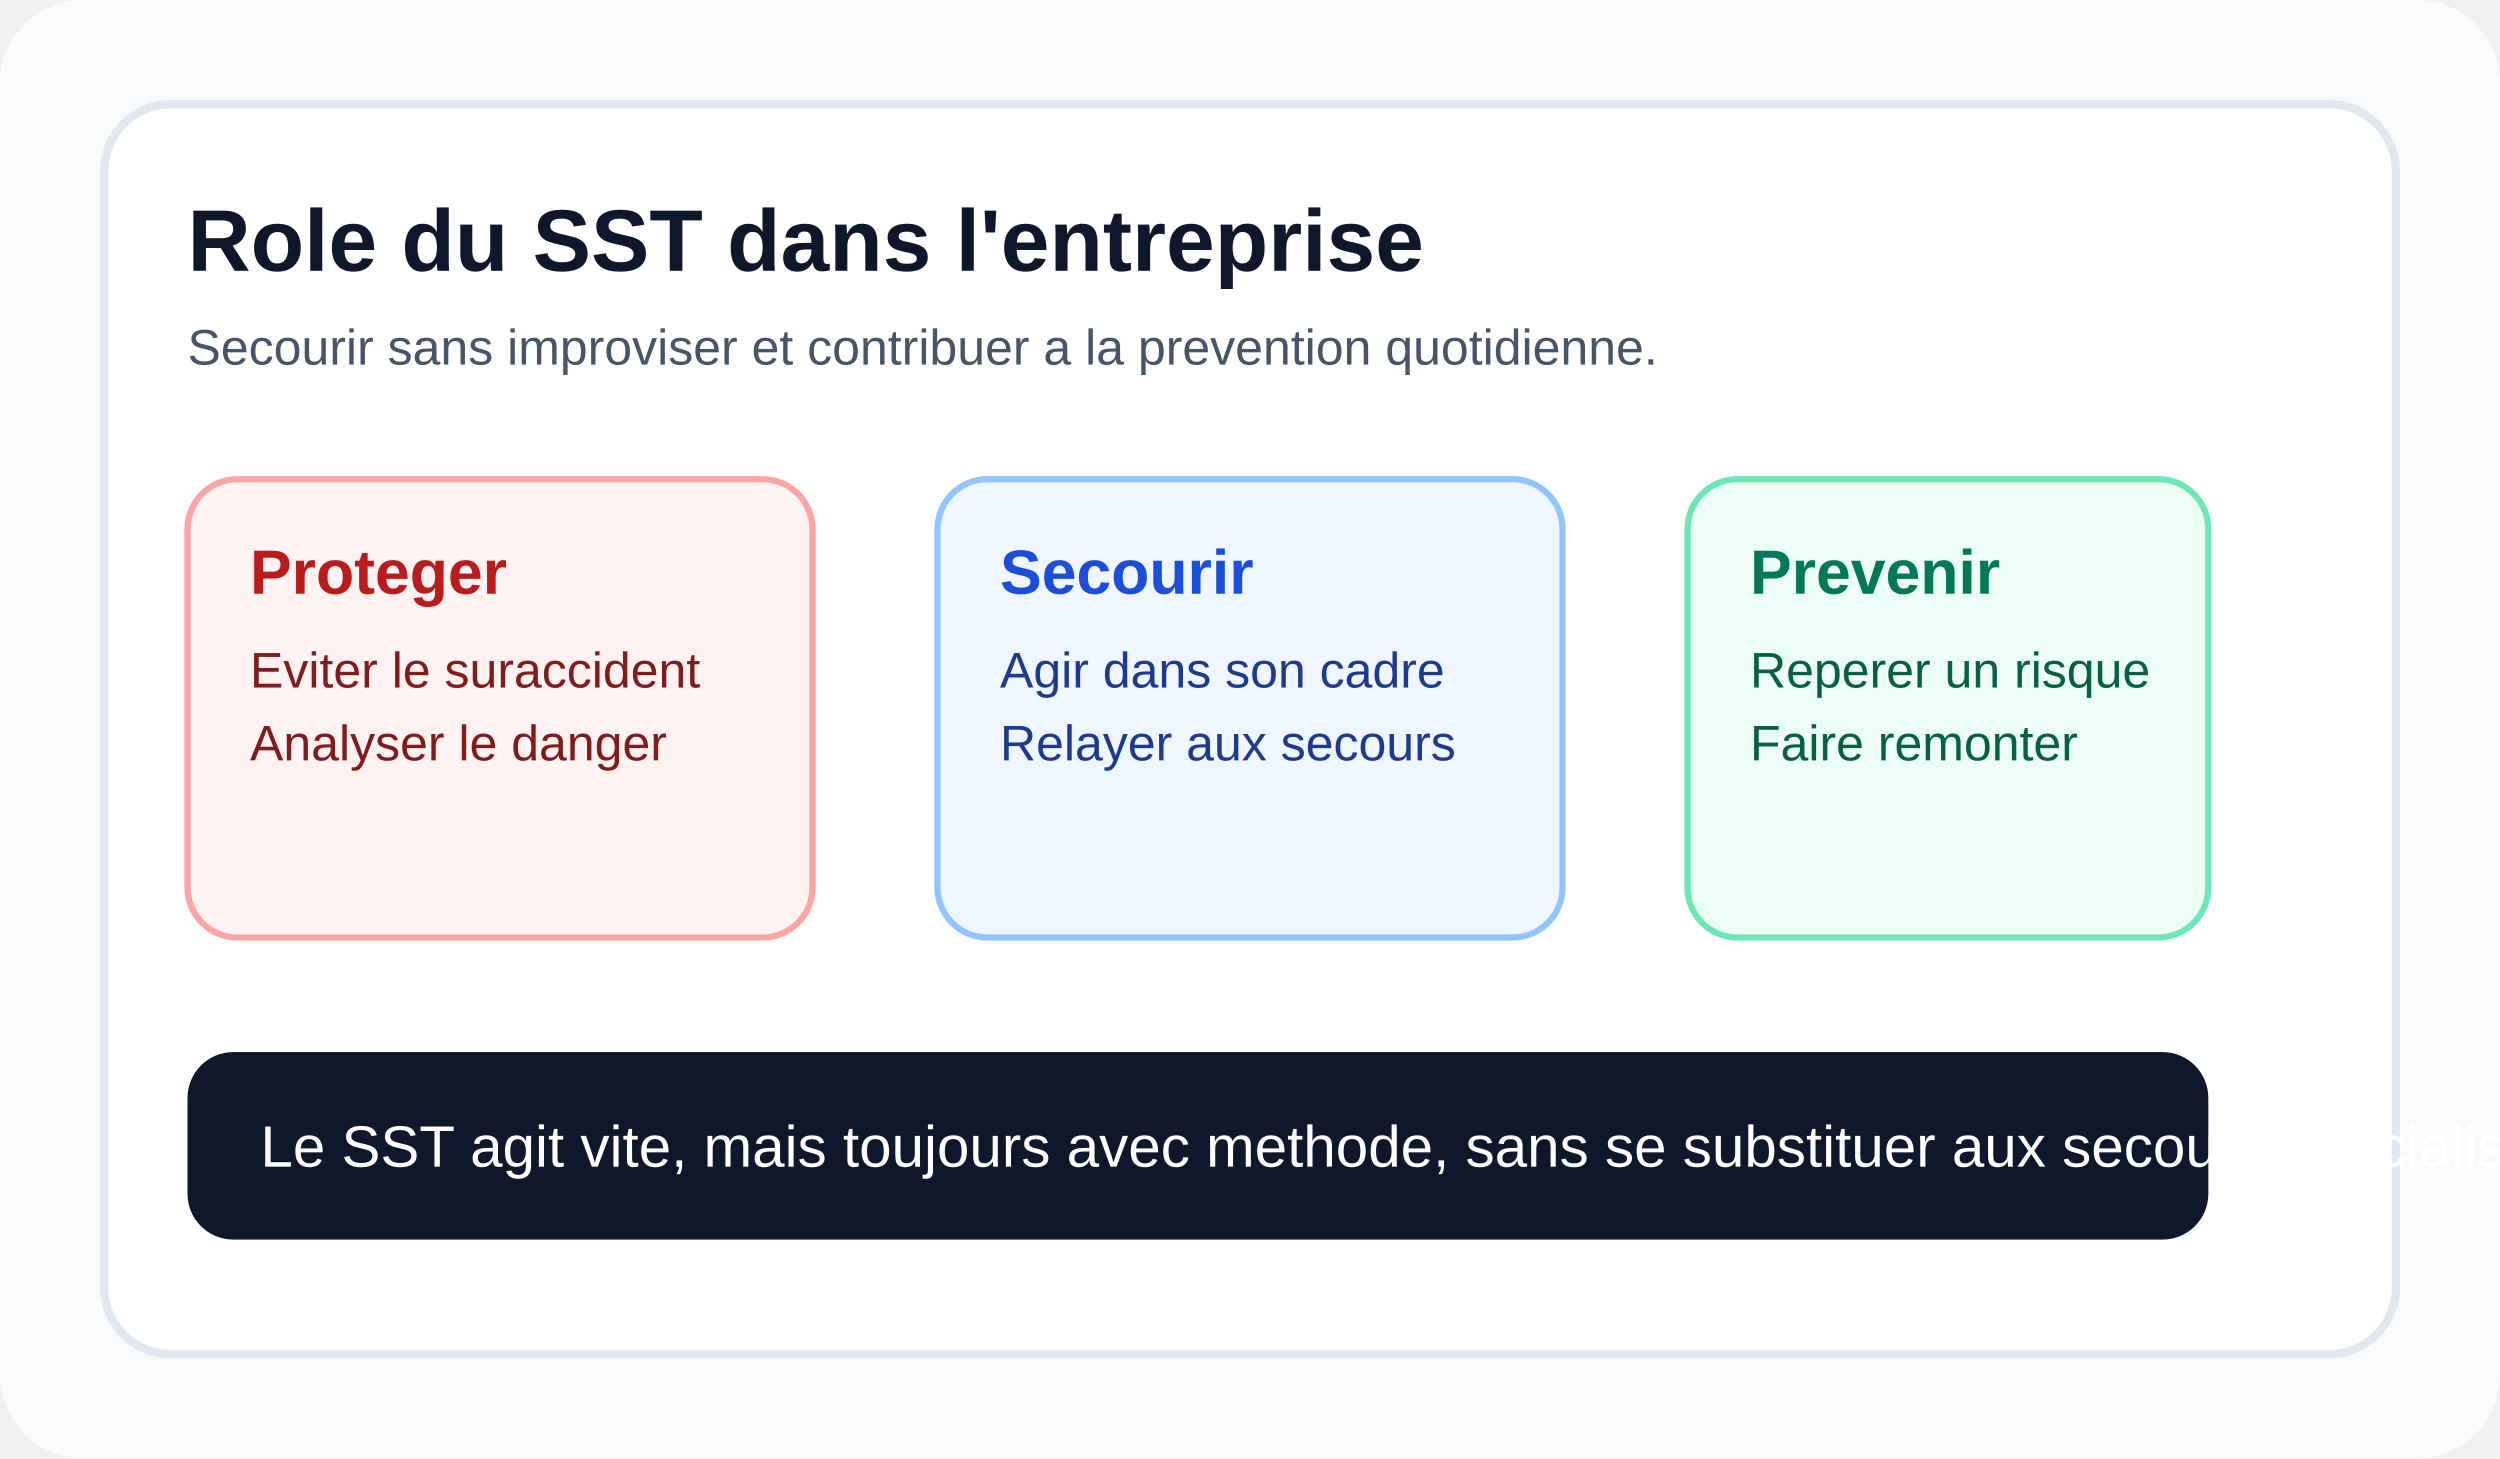
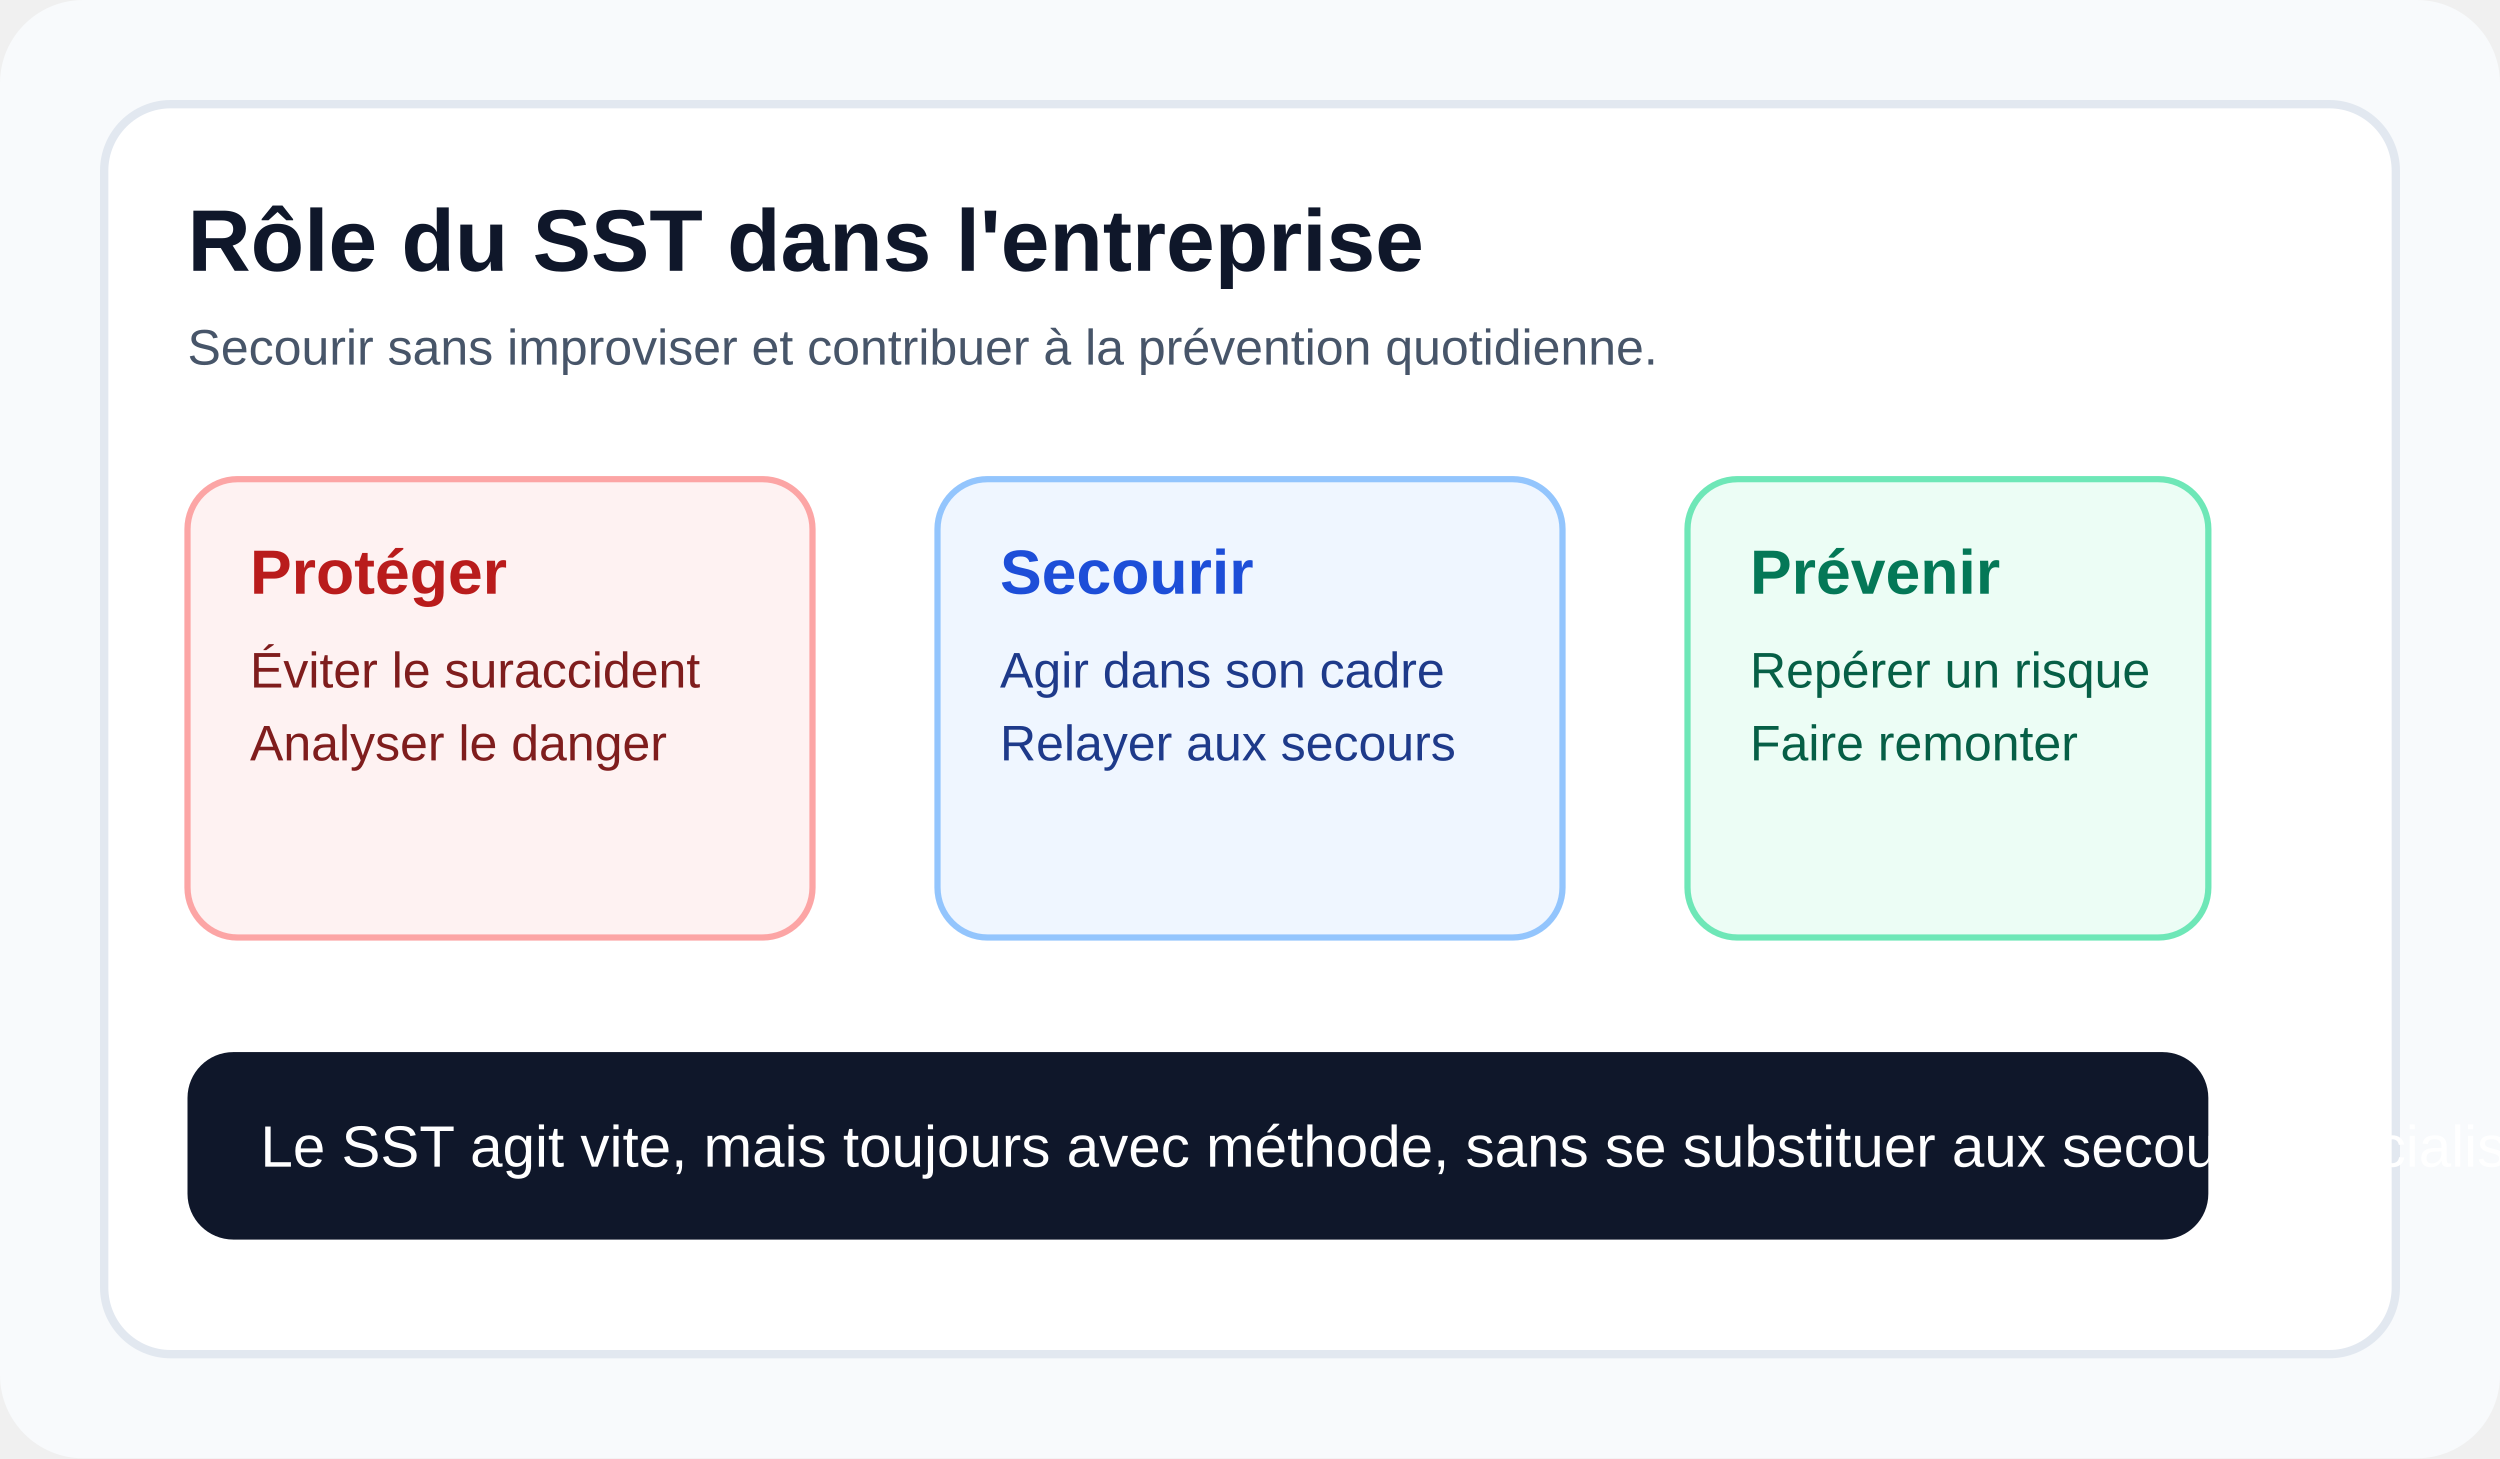
<svg xmlns="http://www.w3.org/2000/svg" width="1200" height="700" viewBox="0 0 1200 700" fill="none">
  <rect width="1200" height="700" rx="40" fill="#F8FAFC" />
  <rect x="50" y="50" width="1100" height="600" rx="32" fill="#FFFFFF" stroke="#E2E8F0" stroke-width="4" />
-   <text x="90" y="130" fill="#0F172A" font-family="Arial, Helvetica, sans-serif" font-size="42" font-weight="700">Role du SST dans l'entreprise</text>
-   <text x="90" y="175" fill="#475569" font-family="Arial, Helvetica, sans-serif" font-size="24">Secourir sans improviser et contribuer a la prevention quotidienne.</text>
+   <text x="90" y="130" fill="#0F172A" font-family="Arial, Helvetica, sans-serif" font-size="42" font-weight="700">Rôle du SST dans l'entreprise</text>
+   <text x="90" y="175" fill="#475569" font-family="Arial, Helvetica, sans-serif" font-size="24">Secourir sans improviser et contribuer à la prévention quotidienne.</text>
  <rect x="90" y="230" width="300" height="220" rx="24" fill="#FEF2F2" stroke="#FCA5A5" stroke-width="3" />
-   <text x="120" y="285" fill="#B91C1C" font-family="Arial, Helvetica, sans-serif" font-size="30" font-weight="700">Proteger</text>
-   <text x="120" y="330" fill="#7F1D1D" font-family="Arial, Helvetica, sans-serif" font-size="24">Eviter le suraccident</text>
+   <text x="120" y="285" fill="#B91C1C" font-family="Arial, Helvetica, sans-serif" font-size="30" font-weight="700">Protéger</text>
+   <text x="120" y="330" fill="#7F1D1D" font-family="Arial, Helvetica, sans-serif" font-size="24">Éviter le suraccident</text>
  <text x="120" y="365" fill="#7F1D1D" font-family="Arial, Helvetica, sans-serif" font-size="24">Analyser le danger</text>
  <rect x="450" y="230" width="300" height="220" rx="24" fill="#EFF6FF" stroke="#93C5FD" stroke-width="3" />
  <text x="480" y="285" fill="#1D4ED8" font-family="Arial, Helvetica, sans-serif" font-size="30" font-weight="700">Secourir</text>
  <text x="480" y="330" fill="#1E3A8A" font-family="Arial, Helvetica, sans-serif" font-size="24">Agir dans son cadre</text>
  <text x="480" y="365" fill="#1E3A8A" font-family="Arial, Helvetica, sans-serif" font-size="24">Relayer aux secours</text>
  <rect x="810" y="230" width="250" height="220" rx="24" fill="#ECFDF5" stroke="#6EE7B7" stroke-width="3" />
-   <text x="840" y="285" fill="#047857" font-family="Arial, Helvetica, sans-serif" font-size="30" font-weight="700">Prevenir</text>
-   <text x="840" y="330" fill="#065F46" font-family="Arial, Helvetica, sans-serif" font-size="24">Reperer un risque</text>
+   <text x="840" y="285" fill="#047857" font-family="Arial, Helvetica, sans-serif" font-size="30" font-weight="700">Prévenir</text>
+   <text x="840" y="330" fill="#065F46" font-family="Arial, Helvetica, sans-serif" font-size="24">Repérer un risque</text>
  <text x="840" y="365" fill="#065F46" font-family="Arial, Helvetica, sans-serif" font-size="24">Faire remonter</text>
  <rect x="90" y="505" width="970" height="90" rx="22" fill="#0F172A" />
-   <text x="125" y="560" fill="#FFFFFF" font-family="Arial, Helvetica, sans-serif" font-size="28">Le SST agit vite, mais toujours avec methode, sans se substituer aux secours specialises.</text>
+   <text x="125" y="560" fill="#FFFFFF" font-family="Arial, Helvetica, sans-serif" font-size="28">Le SST agit vite, mais toujours avec méthode, sans se substituer aux secours spécialisés.</text>
</svg>
